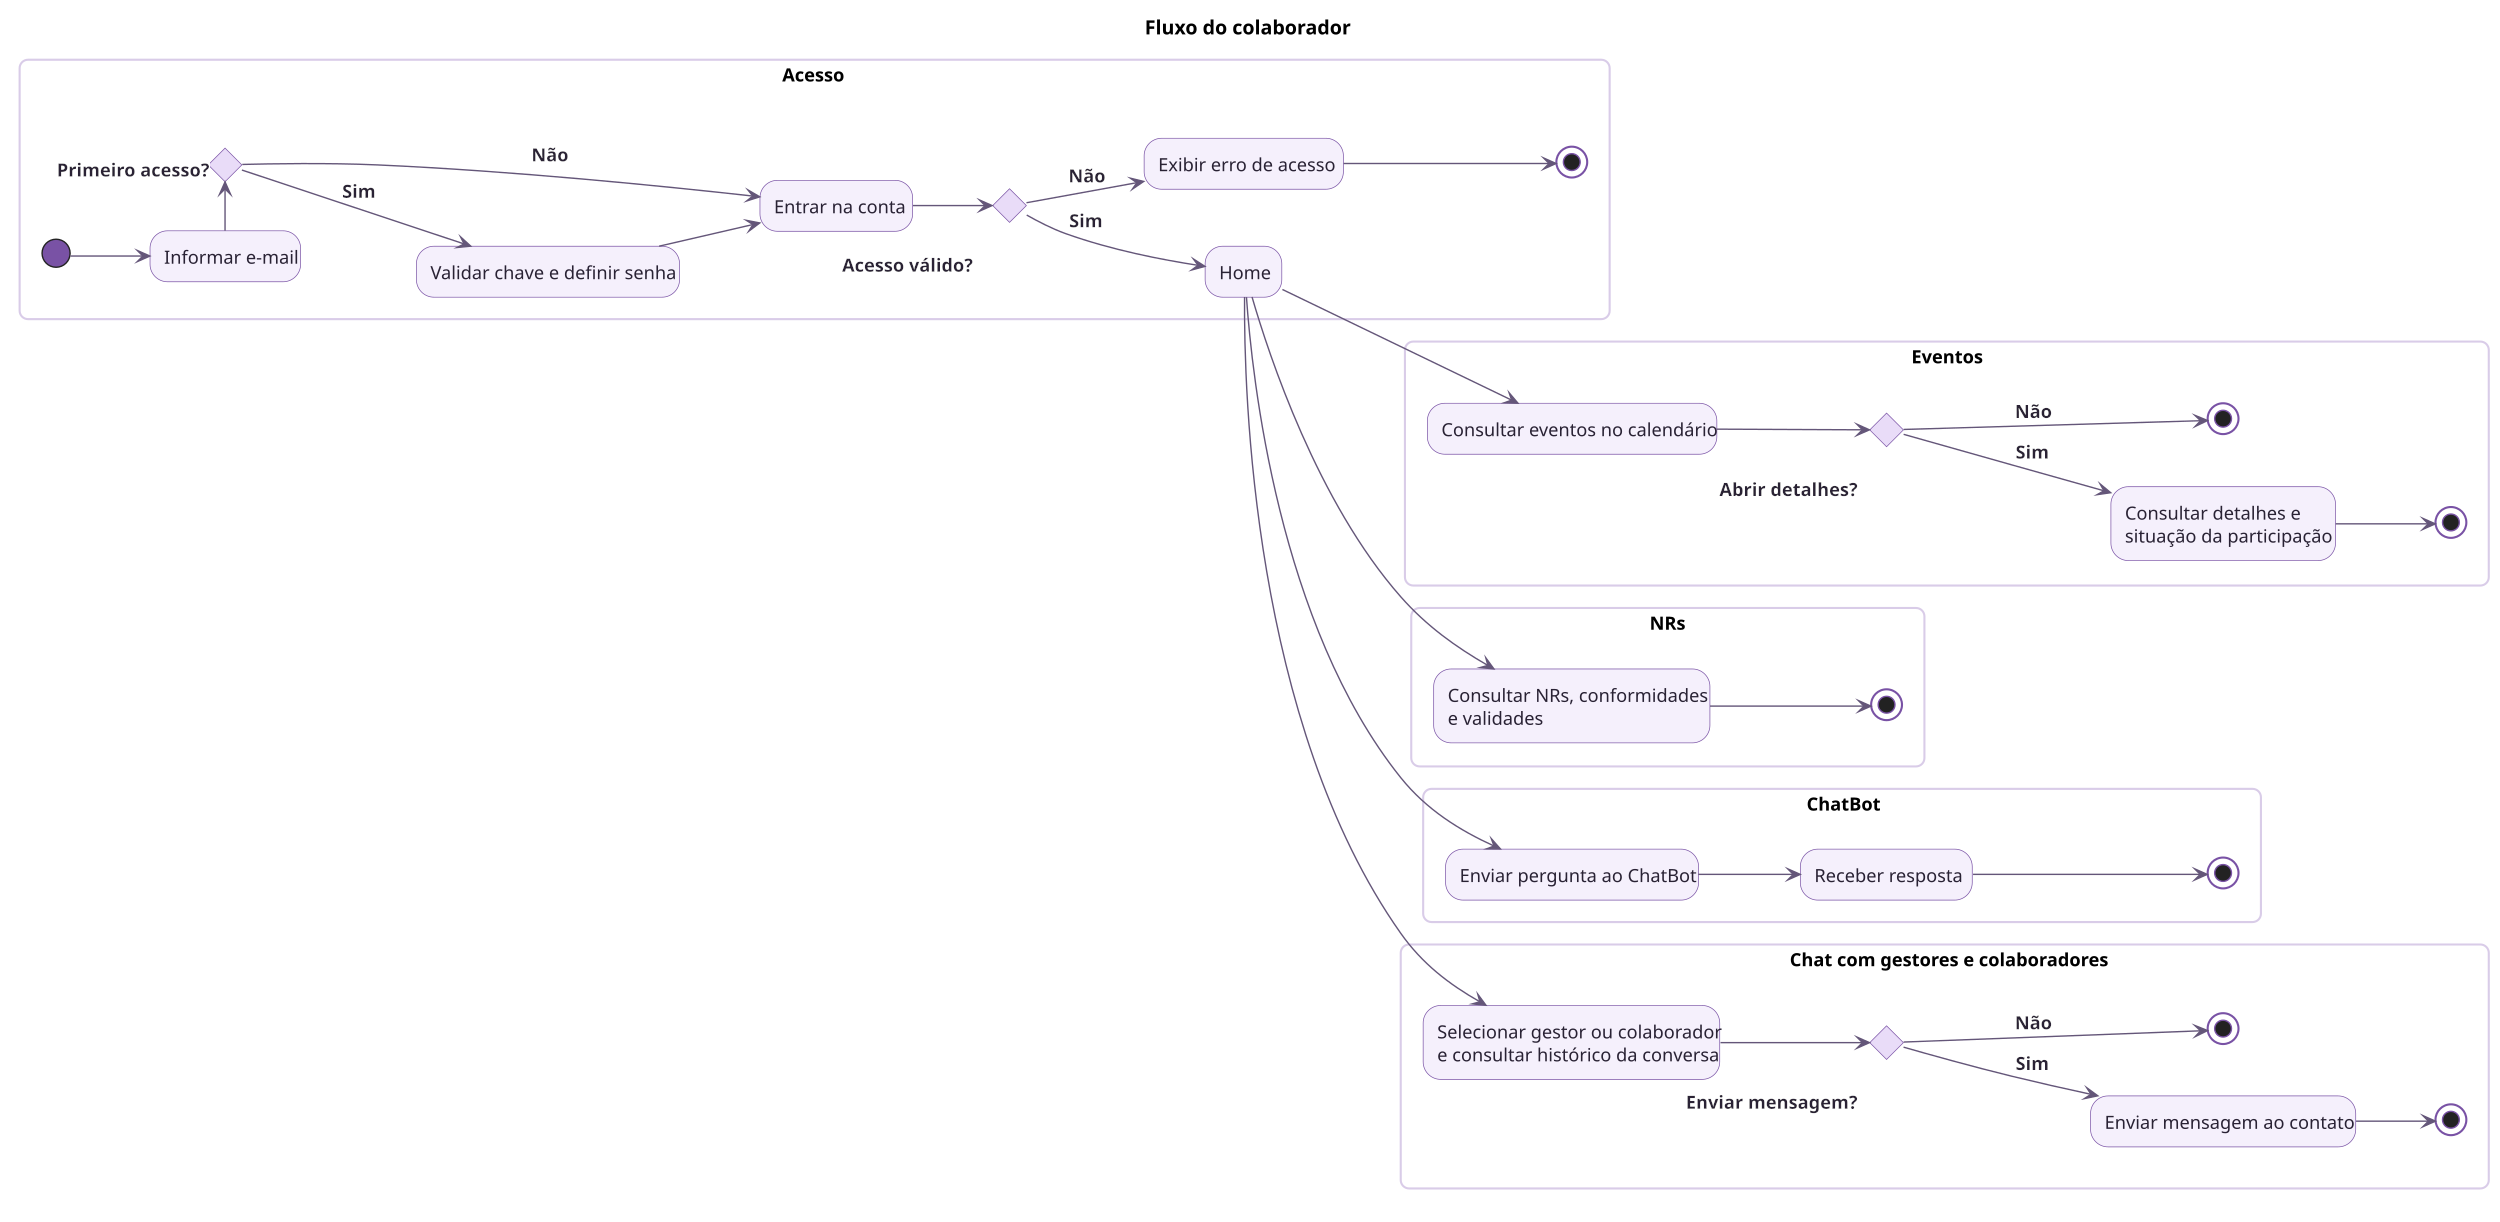
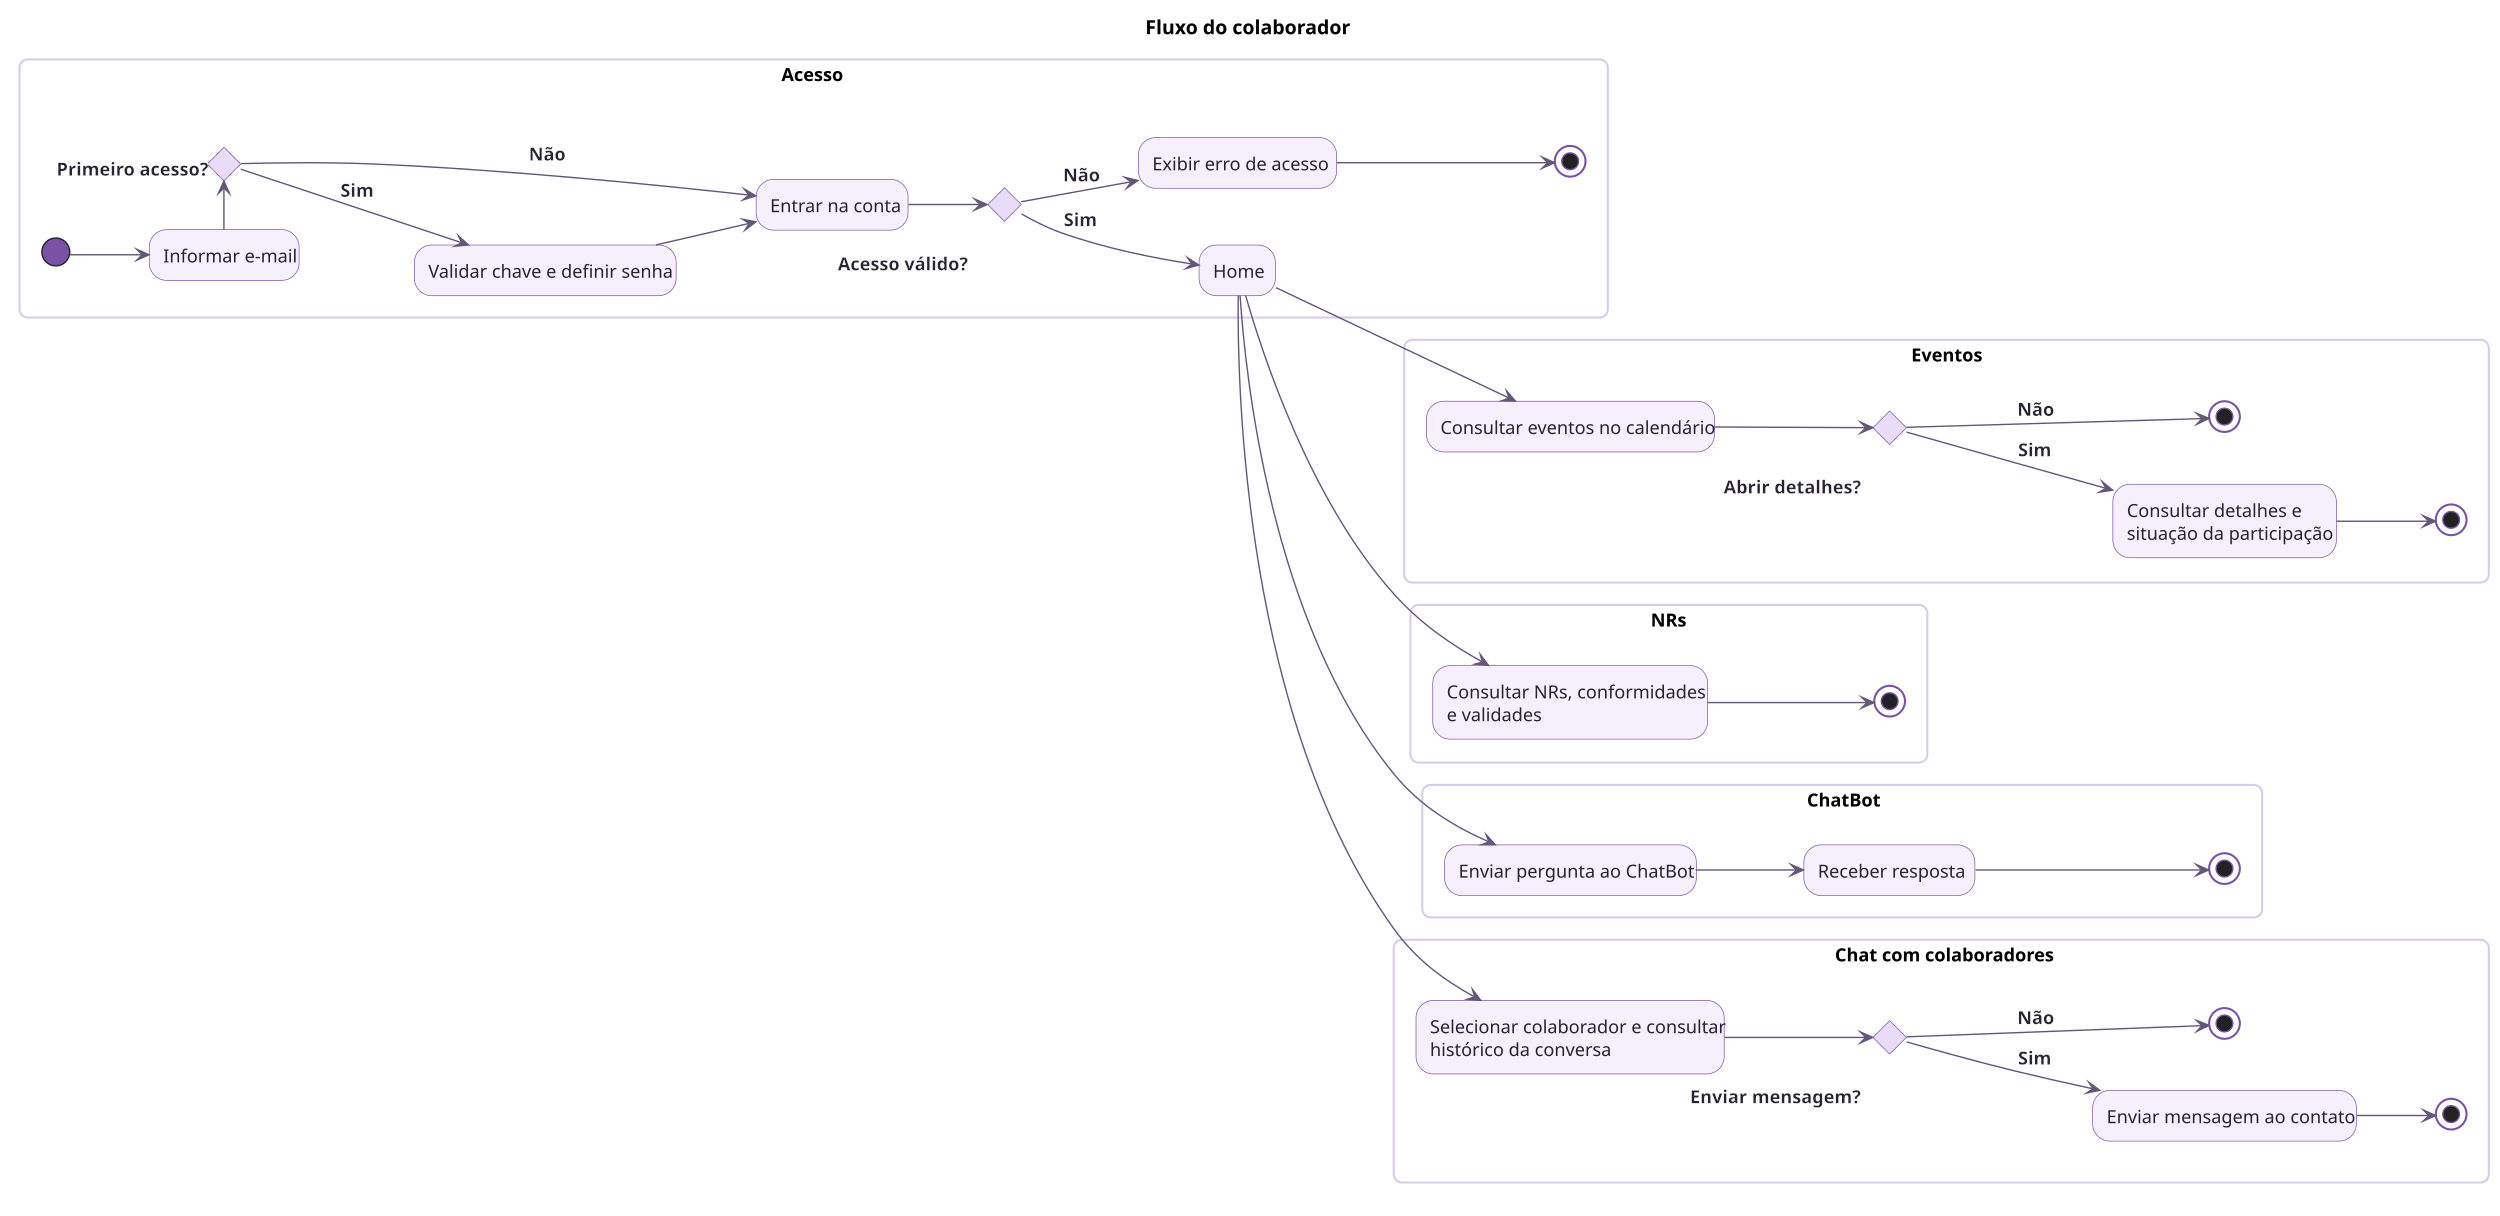
- <svg xmlns="http://www.w3.org/2000/svg" version="1.1" data-diagram-type="ACTIVITY" style="width:1783px;height:871px;background:#FFFFFF;" width="1783px" height="871px" viewBox="0 0 1783 871" zoomAndPan="magnify" preserveAspectRatio="none" contentStyleType="text/css">
+ <svg xmlns="http://www.w3.org/2000/svg" version="1.1" data-diagram-type="ACTIVITY" style="width:1792px;height:871px;background:#FFFFFF;" width="1792px" height="871px" viewBox="0 0 1792 871" zoomAndPan="magnify" preserveAspectRatio="none" contentStyleType="text/css">
  <defs>
-     <filter id="b1vmcvko9633940" x="0" y="0" width="1" height="1">
+     <filter id="b1pk3qnqudyk5v0" x="0" y="0" width="1" height="1">
      <feFlood flood-color="#FFFFFF" result="flood" />
      <feComposite in="SourceGraphic" in2="flood" operator="over" />
    </filter>
  </defs>
  <g font-family="sans-serif" lengthAdjust="spacing">
    <g class="title" data-source-line="1">
-       <text x="816.441" y="24.533" fill="#000" font-size="14" textLength="143.117" font-weight="700">Fluxo do colaborador</text>
+       <text x="820.941" y="24.533" fill="#000" font-size="14" textLength="143.117" font-weight="700">Fluxo do colaborador</text>
    </g>
    <g class="cluster" data-qualified-name="Acesso" id="ent0001" data-source-line="9">
-       <rect x="14" y="42.609" width="1134" height="185" fill="none" style="stroke:#D9CCE8;stroke-width:1.5;" rx="6" ry="6" />
-       <text x="557.875" y="58.104" fill="#000" font-size="13" textLength="46.249" font-weight="700">Acesso</text>
+       <rect x="14" y="42.609" width="1138.5" height="185" fill="none" style="stroke:#D9CCE8;stroke-width:1.5;" rx="6" ry="6" />
+       <text x="560.125" y="58.104" fill="#000" font-size="13" textLength="46.249" font-weight="700">Acesso</text>
    </g>
    <g class="cluster" data-qualified-name="Eventos" id="ent0022" data-source-line="25">
-       <rect x="1002" y="243.609" width="773" height="174" fill="none" style="stroke:#D9CCE8;stroke-width:1.5;" rx="6" ry="6" />
-       <text x="1363.214" y="259.104" fill="#000" font-size="13" textLength="50.572" font-weight="700">Eventos</text>
+       <rect x="1006.5" y="243.609" width="777.5" height="174" fill="none" style="stroke:#D9CCE8;stroke-width:1.5;" rx="6" ry="6" />
+       <text x="1369.964" y="259.104" fill="#000" font-size="13" textLength="50.572" font-weight="700">Eventos</text>
    </g>
    <g class="cluster" data-qualified-name="NRs" id="ent0034" data-source-line="35">
-       <rect x="1006.5" y="433.609" width="366" height="113" fill="none" style="stroke:#D9CCE8;stroke-width:1.5;" rx="6" ry="6" />
-       <text x="1176.497" y="449.104" fill="#000" font-size="13" textLength="26.006" font-weight="700">NRs</text>
+       <rect x="1011" y="433.609" width="370.5" height="113" fill="none" style="stroke:#D9CCE8;stroke-width:1.5;" rx="6" ry="6" />
+       <text x="1183.247" y="449.104" fill="#000" font-size="13" textLength="26.006" font-weight="700">NRs</text>
    </g>
    <g class="cluster" data-qualified-name="ChatBot" id="ent0039" data-source-line="40">
-       <rect x="1015" y="562.609" width="597.5" height="95" fill="none" style="stroke:#D9CCE8;stroke-width:1.5;" rx="6" ry="6" />
-       <text x="1288.477" y="578.104" fill="#000" font-size="13" textLength="50.546" font-weight="700">ChatBot</text>
-     </g>
-     <g class="cluster" data-qualified-name="Chat com gestores e colaboradores" id="ent0046" data-source-line="46">
-       <rect x="999" y="673.609" width="776" height="174" fill="none" style="stroke:#D9CCE8;stroke-width:1.5;" rx="6" ry="6" />
-       <text x="1276.465" y="689.104" fill="#000" font-size="13" textLength="221.07" font-weight="700">Chat com gestores e colaboradores</text>
+       <rect x="1019.5" y="562.609" width="602" height="95" fill="none" style="stroke:#D9CCE8;stroke-width:1.5;" rx="6" ry="6" />
+       <text x="1295.227" y="578.104" fill="#000" font-size="13" textLength="50.546" font-weight="700">ChatBot</text>
+     </g>
+     <g class="cluster" data-qualified-name="Chat com colaboradores" id="ent0046" data-source-line="46">
+       <rect x="999" y="673.609" width="785" height="174" fill="none" style="stroke:#D9CCE8;stroke-width:1.5;" rx="6" ry="6" />
+       <text x="1315.287" y="689.104" fill="#000" font-size="13" textLength="152.426" font-weight="700">Chat com colaboradores</text>
    </g>
    <g class="start_entity" data-qualified-name="Acesso.start" id="ent0002" data-source-line="10">
      <ellipse cx="40" cy="180.609" rx="10" ry="10" fill="#7952A5" style="stroke:#222;stroke-width:1;" />
    </g>
    <rect x="107" y="164.609" width="107.407" height="36.352" fill="#F5F0FC" style="stroke:#7952A5;stroke-width:0.5;" rx="12.5" ry="12.5" />
    <text x="117" y="188.104" fill="#292234" font-size="13" textLength="87.407">Informar e-mail</text>
    <g class="entity" data-qualified-name="Acesso..5" id="ent0006">
      <polygon points="160.5,105.609,172.5,117.609,160.5,129.609,148.5,117.609,160.5,105.609" fill="#E9DCF8" style="stroke:#7952A5;stroke-width:0.5;stroke-linejoin:miter;stroke-miterlimit:10;" />
    </g>
    <rect x="297" y="175.609" width="187.661" height="36.352" fill="#F5F0FC" style="stroke:#7952A5;stroke-width:0.5;" rx="12.5" ry="12.5" />
    <text x="307" y="199.104" fill="#292234" font-size="13" textLength="167.661">Validar chave e definir senha</text>
    <rect x="542" y="128.609" width="108.886" height="36.352" fill="#F5F0FC" style="stroke:#7952A5;stroke-width:0.5;" rx="12.5" ry="12.5" />
    <text x="552" y="152.104" fill="#292234" font-size="13" textLength="88.886">Entrar na conta</text>
    <g class="entity" data-qualified-name="Acesso..13" id="ent0014">
      <polygon points="720,134.609,732,146.609,720,158.609,708,146.609,720,134.609" fill="#E9DCF8" style="stroke:#7952A5;stroke-width:0.5;stroke-linejoin:miter;stroke-miterlimit:10;" />
    </g>
    <rect x="859.5" y="175.609" width="54.677" height="36.352" fill="#F5F0FC" style="stroke:#7952A5;stroke-width:0.5;" rx="12.5" ry="12.5" />
    <text x="869.5" y="199.104" fill="#292234" font-size="13" textLength="34.677">Home</text>
    <rect x="816" y="98.609" width="142.11" height="36.352" fill="#F5F0FC" style="stroke:#7952A5;stroke-width:0.5;" rx="12.5" ry="12.5" />
    <text x="826" y="122.104" fill="#292234" font-size="13" textLength="122.11">Exibir erro de acesso</text>
    <g class="end_entity" data-qualified-name="Acesso.end.1" id="ent0020" data-source-line="21">
-       <ellipse cx="1121" cy="115.609" rx="11" ry="11" fill="none" style="stroke:#7952A5;stroke-width:1.5;" />
-       <ellipse cx="1121" cy="115.609" rx="6" ry="6" fill="#222" style="stroke:#7952A5;stroke-width:1;" />
-     </g>
-     <rect x="1018" y="287.609" width="206.45" height="36.352" fill="#F5F0FC" style="stroke:#7952A5;stroke-width:0.5;" rx="12.5" ry="12.5" />
-     <text x="1028" y="311.104" fill="#292234" font-size="13" textLength="186.45">Consultar eventos no calendário</text>
+       <ellipse cx="1125.5" cy="115.609" rx="11" ry="11" fill="none" style="stroke:#7952A5;stroke-width:1.5;" />
+       <ellipse cx="1125.5" cy="115.609" rx="6" ry="6" fill="#222" style="stroke:#7952A5;stroke-width:1;" />
+     </g>
+     <rect x="1022.5" y="287.609" width="206.45" height="36.352" fill="#F5F0FC" style="stroke:#7952A5;stroke-width:0.5;" rx="12.5" ry="12.5" />
+     <text x="1032.5" y="311.104" fill="#292234" font-size="13" textLength="186.45">Consultar eventos no calendário</text>
    <g class="entity" data-qualified-name="Eventos..25" id="ent0026">
-       <polygon points="1345.5,294.609,1357.5,306.609,1345.5,318.609,1333.5,306.609,1345.5,294.609" fill="#E9DCF8" style="stroke:#7952A5;stroke-width:0.5;stroke-linejoin:miter;stroke-miterlimit:10;" />
-     </g>
-     <rect x="1505.5" y="347.109" width="160.201" height="52.703" fill="#F5F0FC" style="stroke:#7952A5;stroke-width:0.5;" rx="12.5" ry="12.5" />
-     <text x="1515.5" y="370.604" fill="#292234" font-size="13" textLength="119.241">Consultar detalhes e</text>
-     <text x="1515.5" y="386.956" fill="#292234" font-size="13" textLength="140.201">situação da participação</text>
+       <polygon points="1354.5,294.609,1366.5,306.609,1354.5,318.609,1342.5,306.609,1354.5,294.609" fill="#E9DCF8" style="stroke:#7952A5;stroke-width:0.5;stroke-linejoin:miter;stroke-miterlimit:10;" />
+     </g>
+     <rect x="1514.5" y="347.109" width="160.201" height="52.703" fill="#F5F0FC" style="stroke:#7952A5;stroke-width:0.5;" rx="12.5" ry="12.5" />
+     <text x="1524.5" y="370.604" fill="#292234" font-size="13" textLength="119.241">Consultar detalhes e</text>
+     <text x="1524.5" y="386.956" fill="#292234" font-size="13" textLength="140.201">situação da participação</text>
    <g class="end_entity" data-qualified-name="Eventos.end.2" id="ent0030" data-source-line="29">
-       <ellipse cx="1748" cy="372.609" rx="11" ry="11" fill="none" style="stroke:#7952A5;stroke-width:1.5;" />
-       <ellipse cx="1748" cy="372.609" rx="6" ry="6" fill="#222" style="stroke:#7952A5;stroke-width:1;" />
+       <ellipse cx="1757" cy="372.609" rx="11" ry="11" fill="none" style="stroke:#7952A5;stroke-width:1.5;" />
+       <ellipse cx="1757" cy="372.609" rx="6" ry="6" fill="#222" style="stroke:#7952A5;stroke-width:1;" />
    </g>
    <g class="end_entity" data-qualified-name="Eventos.end.3" id="ent0032" data-source-line="31">
-       <ellipse cx="1585.5" cy="298.609" rx="11" ry="11" fill="none" style="stroke:#7952A5;stroke-width:1.5;" />
-       <ellipse cx="1585.5" cy="298.609" rx="6" ry="6" fill="#222" style="stroke:#7952A5;stroke-width:1;" />
-     </g>
-     <rect x="1022.5" y="477.109" width="197.017" height="52.703" fill="#F5F0FC" style="stroke:#7952A5;stroke-width:0.5;" rx="12.5" ry="12.5" />
-     <text x="1032.5" y="500.604" fill="#292234" font-size="13" textLength="177.017">Consultar NRs, conformidades</text>
-     <text x="1032.5" y="516.956" fill="#292234" font-size="13" textLength="65.768">e validades</text>
+       <ellipse cx="1594.5" cy="298.609" rx="11" ry="11" fill="none" style="stroke:#7952A5;stroke-width:1.5;" />
+       <ellipse cx="1594.5" cy="298.609" rx="6" ry="6" fill="#222" style="stroke:#7952A5;stroke-width:1;" />
+     </g>
+     <rect x="1027" y="477.109" width="197.017" height="52.703" fill="#F5F0FC" style="stroke:#7952A5;stroke-width:0.5;" rx="12.5" ry="12.5" />
+     <text x="1037" y="500.604" fill="#292234" font-size="13" textLength="177.017">Consultar NRs, conformidades</text>
+     <text x="1037" y="516.956" fill="#292234" font-size="13" textLength="65.768">e validades</text>
    <g class="end_entity" data-qualified-name="NRs.end.4" id="ent0037" data-source-line="37">
-       <ellipse cx="1345.5" cy="502.609" rx="11" ry="11" fill="none" style="stroke:#7952A5;stroke-width:1.5;" />
-       <ellipse cx="1345.5" cy="502.609" rx="6" ry="6" fill="#222" style="stroke:#7952A5;stroke-width:1;" />
-     </g>
-     <rect x="1031" y="605.609" width="180.437" height="36.352" fill="#F5F0FC" style="stroke:#7952A5;stroke-width:0.5;" rx="12.5" ry="12.5" />
-     <text x="1041" y="629.104" fill="#292234" font-size="13" textLength="160.437">Enviar pergunta ao ChatBot</text>
-     <rect x="1284" y="605.609" width="122.61" height="36.352" fill="#F5F0FC" style="stroke:#7952A5;stroke-width:0.5;" rx="12.5" ry="12.5" />
-     <text x="1294" y="629.104" fill="#292234" font-size="13" textLength="102.61">Receber resposta</text>
+       <ellipse cx="1354.5" cy="502.609" rx="11" ry="11" fill="none" style="stroke:#7952A5;stroke-width:1.5;" />
+       <ellipse cx="1354.5" cy="502.609" rx="6" ry="6" fill="#222" style="stroke:#7952A5;stroke-width:1;" />
+     </g>
+     <rect x="1035.5" y="605.609" width="180.437" height="36.352" fill="#F5F0FC" style="stroke:#7952A5;stroke-width:0.5;" rx="12.5" ry="12.5" />
+     <text x="1045.5" y="629.104" fill="#292234" font-size="13" textLength="160.437">Enviar pergunta ao ChatBot</text>
+     <rect x="1293" y="605.609" width="122.61" height="36.352" fill="#F5F0FC" style="stroke:#7952A5;stroke-width:0.5;" rx="12.5" ry="12.5" />
+     <text x="1303" y="629.104" fill="#292234" font-size="13" textLength="102.61">Receber resposta</text>
    <g class="end_entity" data-qualified-name="ChatBot.end.5" id="ent0044" data-source-line="43">
-       <ellipse cx="1585.5" cy="622.609" rx="11" ry="11" fill="none" style="stroke:#7952A5;stroke-width:1.5;" />
-       <ellipse cx="1585.5" cy="622.609" rx="6" ry="6" fill="#222" style="stroke:#7952A5;stroke-width:1;" />
-     </g>
-     <rect x="1015" y="717.109" width="211.509" height="52.703" fill="#F5F0FC" style="stroke:#7952A5;stroke-width:0.5;" rx="12.5" ry="12.5" />
-     <text x="1025" y="740.604" fill="#292234" font-size="13" textLength="191.509">Selecionar gestor ou colaborador</text>
-     <text x="1025" y="756.956" fill="#292234" font-size="13" textLength="190.042">e consultar histórico da conversa</text>
-     <g class="entity" data-qualified-name="Chat com gestores e colaboradores..49" id="ent0050">
-       <polygon points="1345.5,731.609,1357.5,743.609,1345.5,755.609,1333.5,743.609,1345.5,731.609" fill="#E9DCF8" style="stroke:#7952A5;stroke-width:0.5;stroke-linejoin:miter;stroke-miterlimit:10;" />
-     </g>
-     <rect x="1491" y="781.609" width="189.095" height="36.352" fill="#F5F0FC" style="stroke:#7952A5;stroke-width:0.5;" rx="12.5" ry="12.5" />
-     <text x="1501" y="805.104" fill="#292234" font-size="13" textLength="169.095">Enviar mensagem ao contato</text>
-     <g class="end_entity" data-qualified-name="Chat com gestores e colaboradores.end.6" id="ent0054" data-source-line="50">
-       <ellipse cx="1748" cy="798.609" rx="11" ry="11" fill="none" style="stroke:#7952A5;stroke-width:1.5;" />
-       <ellipse cx="1748" cy="798.609" rx="6" ry="6" fill="#222" style="stroke:#7952A5;stroke-width:1;" />
-     </g>
-     <g class="end_entity" data-qualified-name="Chat com gestores e colaboradores.end.7" id="ent0056" data-source-line="52">
-       <ellipse cx="1585.5" cy="733.609" rx="11" ry="11" fill="none" style="stroke:#7952A5;stroke-width:1.5;" />
-       <ellipse cx="1585.5" cy="733.609" rx="6" ry="6" fill="#222" style="stroke:#7952A5;stroke-width:1;" />
+       <ellipse cx="1594.5" cy="622.609" rx="11" ry="11" fill="none" style="stroke:#7952A5;stroke-width:1.5;" />
+       <ellipse cx="1594.5" cy="622.609" rx="6" ry="6" fill="#222" style="stroke:#7952A5;stroke-width:1;" />
+     </g>
+     <rect x="1015" y="717.109" width="220.897" height="52.703" fill="#F5F0FC" style="stroke:#7952A5;stroke-width:0.5;" rx="12.5" ry="12.5" />
+     <text x="1025" y="740.604" fill="#292234" font-size="13" textLength="200.897">Selecionar colaborador e consultar</text>
+     <text x="1025" y="756.956" fill="#292234" font-size="13" textLength="122.84">histórico da conversa</text>
+     <g class="entity" data-qualified-name="Chat com colaboradores..49" id="ent0050">
+       <polygon points="1354.5,731.609,1366.5,743.609,1354.5,755.609,1342.5,743.609,1354.5,731.609" fill="#E9DCF8" style="stroke:#7952A5;stroke-width:0.5;stroke-linejoin:miter;stroke-miterlimit:10;" />
+     </g>
+     <rect x="1500" y="781.609" width="189.095" height="36.352" fill="#F5F0FC" style="stroke:#7952A5;stroke-width:0.5;" rx="12.5" ry="12.5" />
+     <text x="1510" y="805.104" fill="#292234" font-size="13" textLength="169.095">Enviar mensagem ao contato</text>
+     <g class="end_entity" data-qualified-name="Chat com colaboradores.end.6" id="ent0054" data-source-line="50">
+       <ellipse cx="1757" cy="798.609" rx="11" ry="11" fill="none" style="stroke:#7952A5;stroke-width:1.5;" />
+       <ellipse cx="1757" cy="798.609" rx="6" ry="6" fill="#222" style="stroke:#7952A5;stroke-width:1;" />
+     </g>
+     <g class="end_entity" data-qualified-name="Chat com colaboradores.end.7" id="ent0056" data-source-line="52">
+       <ellipse cx="1594.5" cy="733.609" rx="11" ry="11" fill="none" style="stroke:#7952A5;stroke-width:1.5;" />
+       <ellipse cx="1594.5" cy="733.609" rx="6" ry="6" fill="#222" style="stroke:#7952A5;stroke-width:1;" />
    </g>
    <g class="link" data-entity-1="ent0002" data-entity-2="ent0003" id="lnk4" data-link-type="dependency">
      <polygon points="106.888,182.609,97.888,178.609,101.888,182.609,97.888,186.609,106.888,182.609" fill="#645679" style="stroke:#645679;stroke-width:1;stroke-linejoin:miter;stroke-miterlimit:10;" />
      <path d="M50.298,182.609 C62.629,182.609 80.351,182.609 101.888,182.609" style="stroke:#645679;stroke-width:1;" fill="none" />
    </g>
    <g class="link" data-entity-1="ent0003" data-entity-2="ent0006" id="lnk7" data-link-type="dependency">
      <polygon points="160.5,129.72,156.5,138.72,160.5,134.72,164.5,138.72,160.5,129.72" fill="#645679" style="stroke:#645679;stroke-width:1;stroke-linejoin:miter;stroke-miterlimit:10;" />
      <path d="M160.5,164.582 C160.5,152.961 160.5,146.34 160.5,134.72" style="stroke:#645679;stroke-width:1;" fill="none" />
      <text x="98.305" y="93.215" fill="#292234" font-size="13" font-weight="700"> </text>
      <text x="98.305" y="109.566" fill="#292234" font-size="13" font-weight="700"> </text>
-       <text x="40.5" y="125.918" fill="#292234" font-size="13" textLength="108.386" font-weight="700" filter="url(#b1vmcvko9633940)">Primeiro acesso?</text>
+       <text x="40.5" y="125.918" fill="#292234" font-size="13" textLength="108.386" font-weight="700" filter="url(#b1pk3qnqudyk5v0)">Primeiro acesso?</text>
    </g>
    <g class="link" data-entity-1="ent0006" data-entity-2="ent0008" id="lnk9" data-link-type="dependency">
      <polygon points="335.754,175.567,328.476,168.931,331.009,173.989,325.951,176.522,335.754,175.567" fill="#645679" style="stroke:#645679;stroke-width:1;stroke-linejoin:miter;stroke-miterlimit:10;" />
      <path d="M172.521,121.275 C201.494,130.912 276.569,155.882 331.009,173.989" style="stroke:#645679;stroke-width:1;" fill="none" />
-       <text x="244" y="141.104" fill="#292234" font-size="13" textLength="23.842" font-weight="700" filter="url(#b1vmcvko9633940)">Sim</text>
+       <text x="244" y="141.104" fill="#292234" font-size="13" textLength="23.842" font-weight="700" filter="url(#b1pk3qnqudyk5v0)">Sim</text>
    </g>
    <g class="link" data-entity-1="ent0008" data-entity-2="ent0010" id="lnk11" data-link-type="dependency">
      <polygon points="541.883,158.993,532.214,157.121,537.011,160.118,534.014,164.915,541.883,158.993" fill="#645679" style="stroke:#645679;stroke-width:1;stroke-linejoin:miter;stroke-miterlimit:10;" />
      <path d="M470.096,175.572 C494.083,170.033 515.054,165.189 537.011,160.118" style="stroke:#645679;stroke-width:1;" fill="none" />
    </g>
    <g class="link" data-entity-1="ent0006" data-entity-2="ent0010" id="lnk12" data-link-type="dependency">
      <polygon points="541.867,140.377,533.362,135.409,536.897,139.826,532.48,143.36,541.867,140.377" fill="#645679" style="stroke:#645679;stroke-width:1;stroke-linejoin:miter;stroke-miterlimit:10;" />
      <path d="M172.806,117.281 C192.403,116.784 233.948,116.056 269,117.609 C365.363,121.88 472.285,132.658 536.897,139.826" style="stroke:#645679;stroke-width:1;" fill="none" />
-       <text x="379" y="115.104" fill="#292234" font-size="13" textLength="24.559" font-weight="700" filter="url(#b1vmcvko9633940)">Não</text>
+       <text x="379" y="115.104" fill="#292234" font-size="13" textLength="24.559" font-weight="700" filter="url(#b1pk3qnqudyk5v0)">Não</text>
    </g>
    <g class="link" data-entity-1="ent0010" data-entity-2="ent0014" id="lnk15" data-link-type="dependency">
      <polygon points="707.563,146.609,698.563,142.609,702.563,146.609,698.563,150.609,707.563,146.609" fill="#645679" style="stroke:#645679;stroke-width:1;stroke-linejoin:miter;stroke-miterlimit:10;" />
      <path d="M651.145,146.609 C672.251,146.609 689.516,146.609 702.563,146.609" style="stroke:#645679;stroke-width:1;" fill="none" />
      <text x="651.858" y="161.104" fill="#292234" font-size="13" font-weight="700"> </text>
      <text x="651.858" y="177.456" fill="#292234" font-size="13" font-weight="700"> </text>
-       <text x="600.563" y="193.808" fill="#292234" font-size="13" textLength="95.367" font-weight="700" filter="url(#b1vmcvko9633940)">Acesso válido?</text>
+       <text x="600.563" y="193.808" fill="#292234" font-size="13" textLength="95.367" font-weight="700" filter="url(#b1pk3qnqudyk5v0)">Acesso válido?</text>
    </g>
    <g class="link" data-entity-1="ent0014" data-entity-2="ent0016" id="lnk17" data-link-type="dependency">
      <polygon points="859.38,189.987,851.097,184.658,854.439,189.223,849.875,192.564,859.38,189.987" fill="#645679" style="stroke:#645679;stroke-width:1;stroke-linejoin:miter;stroke-miterlimit:10;" />
      <path d="M732.249,153.382 C739.855,157.707 750.252,163.134 760,166.609 C793.294,178.48 828.546,185.218 854.439,189.223" style="stroke:#645679;stroke-width:1;" fill="none" />
-       <text x="762.5" y="162.104" fill="#292234" font-size="13" textLength="23.842" font-weight="700" filter="url(#b1vmcvko9633940)">Sim</text>
+       <text x="762.5" y="162.104" fill="#292234" font-size="13" textLength="23.842" font-weight="700" filter="url(#b1pk3qnqudyk5v0)">Sim</text>
    </g>
    <g class="link" data-entity-1="ent0014" data-entity-2="ent0018" id="lnk19" data-link-type="dependency">
      <polygon points="815.713,129.389,806.143,127.063,810.794,130.283,807.574,134.934,815.713,129.389" fill="#645679" style="stroke:#645679;stroke-width:1;stroke-linejoin:miter;stroke-miterlimit:10;" />
      <path d="M732.082,144.594 C749.279,141.468 778.828,136.095 810.794,130.283" style="stroke:#645679;stroke-width:1;" fill="none" />
-       <text x="762" y="130.104" fill="#292234" font-size="13" textLength="24.559" font-weight="700" filter="url(#b1vmcvko9633940)">Não</text>
+       <text x="762" y="130.104" fill="#292234" font-size="13" textLength="24.559" font-weight="700" filter="url(#b1pk3qnqudyk5v0)">Não</text>
    </g>
    <g class="link" data-entity-1="ent0018" data-entity-2="ent0020" id="lnk21" data-link-type="dependency">
-       <polygon points="1109.808,116.609,1100.808,112.609,1104.808,116.609,1100.808,120.609,1109.808,116.609" fill="#645679" style="stroke:#645679;stroke-width:1;stroke-linejoin:miter;stroke-miterlimit:10;" />
-       <path d="M958.237,116.609 C1012.917,116.609 1078.754,116.609 1104.808,116.609" style="stroke:#645679;stroke-width:1;" fill="none" />
+       <polygon points="1114.378,116.609,1105.378,112.609,1109.378,116.609,1105.378,120.609,1114.378,116.609" fill="#645679" style="stroke:#645679;stroke-width:1;stroke-linejoin:miter;stroke-miterlimit:10;" />
+       <path d="M958.317,116.609 C1014.415,116.609 1082.838,116.609 1109.378,116.609" style="stroke:#645679;stroke-width:1;" fill="none" />
    </g>
    <g class="link" data-entity-1="ent0016" data-entity-2="ent0023" id="lnk24" data-link-type="dependency">
-       <polygon points="1082.625,287.566,1076.259,280.051,1078.122,285.392,1072.781,287.256,1082.625,287.566" fill="#645679" style="stroke:#645679;stroke-width:1;stroke-linejoin:miter;stroke-miterlimit:10;" />
-       <path d="M914.613,206.457 C955.914,226.395 1031.069,262.677 1078.122,285.392" style="stroke:#645679;stroke-width:1;" fill="none" />
+       <polygon points="1086.23,287.486,1079.808,280.019,1081.711,285.346,1076.384,287.249,1086.23,287.486" fill="#645679" style="stroke:#645679;stroke-width:1;stroke-linejoin:miter;stroke-miterlimit:10;" />
+       <path d="M914.67,206.239 C956.588,226.091 1033.549,262.537 1081.711,285.346" style="stroke:#645679;stroke-width:1;" fill="none" />
    </g>
    <g class="link" data-entity-1="ent0023" data-entity-2="ent0026" id="lnk27" data-link-type="dependency">
-       <polygon points="1333.28,306.559,1324.298,302.519,1328.28,306.536,1324.262,310.518,1333.28,306.559" fill="#645679" style="stroke:#645679;stroke-width:1;stroke-linejoin:miter;stroke-miterlimit:10;" />
-       <path d="M1224.133,306.068 C1267.545,306.264 1307.82,306.445 1328.28,306.536" style="stroke:#645679;stroke-width:1;" fill="none" />
-       <text x="1277.569" y="321.054" fill="#292234" font-size="13" font-weight="700"> </text>
-       <text x="1277.569" y="337.406" fill="#292234" font-size="13" font-weight="700"> </text>
-       <text x="1226.28" y="353.757" fill="#292234" font-size="13" textLength="95.354" font-weight="700" filter="url(#b1vmcvko9633940)">Abrir detalhes?</text>
+       <polygon points="1342.475,306.561,1333.492,302.521,1337.475,306.539,1333.457,310.521,1342.475,306.561" fill="#645679" style="stroke:#645679;stroke-width:1;stroke-linejoin:miter;stroke-miterlimit:10;" />
+       <path d="M1228.711,306.06 C1273.9,306.259 1316.499,306.446 1337.475,306.539" style="stroke:#645679;stroke-width:1;" fill="none" />
+       <text x="1286.764" y="321.056" fill="#292234" font-size="13" font-weight="700"> </text>
+       <text x="1286.764" y="337.407" fill="#292234" font-size="13" font-weight="700"> </text>
+       <text x="1235.475" y="353.759" fill="#292234" font-size="13" textLength="95.354" font-weight="700" filter="url(#b1pk3qnqudyk5v0)">Abrir detalhes?</text>
    </g>
    <g class="link" data-entity-1="ent0026" data-entity-2="ent0028" id="lnk29" data-link-type="dependency">
-       <polygon points="1505.355,351.398,1497.772,345.113,1500.541,350.045,1495.609,352.814,1505.355,351.398" fill="#645679" style="stroke:#645679;stroke-width:1;stroke-linejoin:miter;stroke-miterlimit:10;" />
-       <path d="M1357.675,309.772 C1374.461,314.521 1407.184,323.773 1435,331.609 C1457.836,338.042 1477.824,343.663 1500.541,350.045" style="stroke:#645679;stroke-width:1;" fill="none" />
-       <text x="1437.5" y="327.104" fill="#292234" font-size="13" textLength="23.842" font-weight="700" filter="url(#b1vmcvko9633940)">Sim</text>
+       <polygon points="1514.355,351.398,1506.772,345.113,1509.541,350.045,1504.609,352.814,1514.355,351.398" fill="#645679" style="stroke:#645679;stroke-width:1;stroke-linejoin:miter;stroke-miterlimit:10;" />
+       <path d="M1366.675,309.772 C1383.461,314.521 1416.184,323.773 1444,331.609 C1466.836,338.042 1486.824,343.663 1509.541,350.045" style="stroke:#645679;stroke-width:1;" fill="none" />
+       <text x="1446.5" y="327.104" fill="#292234" font-size="13" textLength="23.842" font-weight="700" filter="url(#b1pk3qnqudyk5v0)">Sim</text>
    </g>
    <g class="link" data-entity-1="ent0028" data-entity-2="ent0030" id="lnk31" data-link-type="dependency">
-       <polygon points="1736.812,373.609,1727.812,369.609,1731.812,373.609,1727.812,377.609,1736.812,373.609" fill="#645679" style="stroke:#645679;stroke-width:1;stroke-linejoin:miter;stroke-miterlimit:10;" />
-       <path d="M1665.81,373.609 C1693.925,373.609 1717.195,373.609 1731.812,373.609" style="stroke:#645679;stroke-width:1;" fill="none" />
+       <polygon points="1745.812,373.609,1736.812,369.609,1740.812,373.609,1736.812,377.609,1745.812,373.609" fill="#645679" style="stroke:#645679;stroke-width:1;stroke-linejoin:miter;stroke-miterlimit:10;" />
+       <path d="M1674.81,373.609 C1702.925,373.609 1726.195,373.609 1740.812,373.609" style="stroke:#645679;stroke-width:1;" fill="none" />
    </g>
    <g class="link" data-entity-1="ent0026" data-entity-2="ent0032" id="lnk33" data-link-type="dependency">
-       <polygon points="1574.441,299.905,1565.328,296.172,1569.444,300.052,1565.563,304.168,1574.441,299.905" fill="#645679" style="stroke:#645679;stroke-width:1;stroke-linejoin:miter;stroke-miterlimit:10;" />
-       <path d="M1357.66,306.281 C1398.005,305.095 1530.933,301.185 1569.444,300.052" style="stroke:#645679;stroke-width:1;" fill="none" />
-       <text x="1437" y="298.104" fill="#292234" font-size="13" textLength="24.559" font-weight="700" filter="url(#b1vmcvko9633940)">Não</text>
+       <polygon points="1583.441,299.905,1574.328,296.172,1578.444,300.052,1574.563,304.168,1583.441,299.905" fill="#645679" style="stroke:#645679;stroke-width:1;stroke-linejoin:miter;stroke-miterlimit:10;" />
+       <path d="M1366.66,306.281 C1407.005,305.095 1539.933,301.185 1578.444,300.052" style="stroke:#645679;stroke-width:1;" fill="none" />
+       <text x="1446" y="298.104" fill="#292234" font-size="13" textLength="24.559" font-weight="700" filter="url(#b1pk3qnqudyk5v0)">Não</text>
    </g>
    <g class="link" data-entity-1="ent0016" data-entity-2="ent0035" id="lnk36" data-link-type="dependency">
-       <polygon points="1065.475,477.096,1059.671,469.139,1061.142,474.601,1055.679,476.072,1065.475,477.096" fill="#645679" style="stroke:#645679;stroke-width:1;stroke-linejoin:miter;stroke-miterlimit:10;" />
-       <path d="M892.954,211.809 C905.079,253.653 939.671,358.269 999,425.609 C1017.422,446.519 1038.418,461.516 1061.142,474.601" style="stroke:#645679;stroke-width:1;" fill="none" />
+       <polygon points="1066.973,476.947,1061.049,469.079,1062.603,474.518,1057.163,476.072,1066.973,476.947" fill="#645679" style="stroke:#645679;stroke-width:1;stroke-linejoin:miter;stroke-miterlimit:10;" />
+       <path d="M892.877,211.877 C904.841,253.864 939.118,358.761 999,425.609 C1017.828,446.628 1039.277,461.557 1062.603,474.518" style="stroke:#645679;stroke-width:1;" fill="none" />
    </g>
    <g class="link" data-entity-1="ent0035" data-entity-2="ent0037" id="lnk38" data-link-type="dependency">
-       <polygon points="1334.36,503.609,1325.36,499.609,1329.36,503.609,1325.36,507.609,1334.36,503.609" fill="#645679" style="stroke:#645679;stroke-width:1;stroke-linejoin:miter;stroke-miterlimit:10;" />
-       <path d="M1219.592,503.609 C1265.13,503.609 1308.767,503.609 1329.36,503.609" style="stroke:#645679;stroke-width:1;" fill="none" />
+       <polygon points="1343.268,503.609,1334.268,499.609,1338.268,503.609,1334.268,507.609,1343.268,503.609" fill="#645679" style="stroke:#645679;stroke-width:1;stroke-linejoin:miter;stroke-miterlimit:10;" />
+       <path d="M1224.086,503.609 C1271.191,503.609 1317.026,503.609 1338.268,503.609" style="stroke:#645679;stroke-width:1;" fill="none" />
    </g>
    <g class="link" data-entity-1="ent0016" data-entity-2="ent0040" id="lnk41" data-link-type="dependency">
-       <polygon points="1070.108,605.473,1063.587,598.092,1065.561,603.394,1060.26,605.368,1070.108,605.473" fill="#645679" style="stroke:#645679;stroke-width:1;stroke-linejoin:miter;stroke-miterlimit:10;" />
-       <path d="M888.98,211.918 C892.912,268.914 911.884,445.866 999,554.609 C1017.37,577.54 1041.012,592.168 1065.561,603.394" style="stroke:#645679;stroke-width:1;" fill="none" />
+       <polygon points="1071.823,605.472,1065.198,598.183,1067.247,603.456,1061.974,605.504,1071.823,605.472" fill="#645679" style="stroke:#645679;stroke-width:1;stroke-linejoin:miter;stroke-miterlimit:10;" />
+       <path d="M888.907,211.977 C892.625,269.146 911.04,446.548 999,554.609 C1017.836,577.75 1042.013,592.341 1067.247,603.456" style="stroke:#645679;stroke-width:1;" fill="none" />
    </g>
    <g class="link" data-entity-1="ent0040" data-entity-2="ent0042" id="lnk43" data-link-type="dependency">
-       <polygon points="1283.944,623.609,1274.944,619.609,1278.944,623.609,1274.944,627.609,1283.944,623.609" fill="#645679" style="stroke:#645679;stroke-width:1;stroke-linejoin:miter;stroke-miterlimit:10;" />
-       <path d="M1211.217,623.609 C1235.639,623.609 1256.537,623.609 1278.944,623.609" style="stroke:#645679;stroke-width:1;" fill="none" />
+       <polygon points="1292.687,623.609,1283.687,619.609,1287.687,623.609,1283.687,627.609,1292.687,623.609" fill="#645679" style="stroke:#645679;stroke-width:1;stroke-linejoin:miter;stroke-miterlimit:10;" />
+       <path d="M1215.565,623.609 C1241.401,623.609 1264.009,623.609 1287.687,623.609" style="stroke:#645679;stroke-width:1;" fill="none" />
    </g>
    <g class="link" data-entity-1="ent0042" data-entity-2="ent0044" id="lnk45" data-link-type="dependency">
-       <polygon points="1574.178,623.609,1565.178,619.609,1569.178,623.609,1565.178,627.609,1574.178,623.609" fill="#645679" style="stroke:#645679;stroke-width:1;stroke-linejoin:miter;stroke-miterlimit:10;" />
-       <path d="M1407.173,623.609 C1464.465,623.609 1540.721,623.609 1569.178,623.609" style="stroke:#645679;stroke-width:1;" fill="none" />
+       <polygon points="1583.178,623.609,1574.178,619.609,1578.178,623.609,1574.178,627.609,1583.178,623.609" fill="#645679" style="stroke:#645679;stroke-width:1;stroke-linejoin:miter;stroke-miterlimit:10;" />
+       <path d="M1416.173,623.609 C1473.465,623.609 1549.721,623.609 1578.178,623.609" style="stroke:#645679;stroke-width:1;" fill="none" />
    </g>
    <g class="link" data-entity-1="ent0016" data-entity-2="ent0047" id="lnk48" data-link-type="dependency">
-       <polygon points="1059.79,716.947,1053.946,709.02,1055.444,714.475,1049.99,715.973,1059.79,716.947" fill="#645679" style="stroke:#645679;stroke-width:1;stroke-linejoin:miter;stroke-miterlimit:10;" />
-       <path d="M887.616,211.811 C887.093,278.824 893.183,515.678 999,665.609 C1014.276,687.254 1033.302,701.875 1055.444,714.475" style="stroke:#645679;stroke-width:1;" fill="none" />
+       <polygon points="1061.419,717.046,1055.456,709.208,1057.037,714.639,1051.605,716.22,1061.419,717.046" fill="#645679" style="stroke:#645679;stroke-width:1;stroke-linejoin:miter;stroke-miterlimit:10;" />
+       <path d="M887.535,211.869 C886.727,279.084 891.949,516.556 999,665.609 C1014.713,687.488 1034.267,702.134 1057.037,714.639" style="stroke:#645679;stroke-width:1;" fill="none" />
    </g>
    <g class="link" data-entity-1="ent0047" data-entity-2="ent0050" id="lnk51" data-link-type="dependency">
-       <polygon points="1333.318,743.609,1324.318,739.609,1328.318,743.609,1324.318,747.609,1333.318,743.609" fill="#645679" style="stroke:#645679;stroke-width:1;stroke-linejoin:miter;stroke-miterlimit:10;" />
-       <path d="M1227.06,743.609 C1269.592,743.609 1308.335,743.609 1328.318,743.609" style="stroke:#645679;stroke-width:1;" fill="none" />
-       <text x="1265.537" y="758.104" fill="#292234" font-size="13" font-weight="700"> </text>
-       <text x="1265.537" y="774.456" fill="#292234" font-size="13" font-weight="700"> </text>
-       <text x="1202.318" y="790.808" fill="#292234" font-size="13" textLength="119.215" font-weight="700" filter="url(#b1vmcvko9633940)">Enviar mensagem?</text>
+       <polygon points="1342.376,743.609,1333.376,739.609,1337.376,743.609,1333.376,747.609,1342.376,743.609" fill="#645679" style="stroke:#645679;stroke-width:1;stroke-linejoin:miter;stroke-miterlimit:10;" />
+       <path d="M1236.01,743.609 C1278.866,743.609 1317.482,743.609 1337.376,743.609" style="stroke:#645679;stroke-width:1;" fill="none" />
+       <text x="1274.595" y="758.104" fill="#292234" font-size="13" font-weight="700"> </text>
+       <text x="1274.595" y="774.456" fill="#292234" font-size="13" font-weight="700"> </text>
+       <text x="1211.376" y="790.808" fill="#292234" font-size="13" textLength="119.215" font-weight="700" filter="url(#b1pk3qnqudyk5v0)">Enviar mensagem?</text>
    </g>
    <g class="link" data-entity-1="ent0050" data-entity-2="ent0052" id="lnk53" data-link-type="dependency">
-       <polygon points="1496.177,781.53,1488.225,775.72,1491.29,780.474,1486.535,783.539,1496.177,781.53" fill="#645679" style="stroke:#645679;stroke-width:1;stroke-linejoin:miter;stroke-miterlimit:10;" />
-       <path d="M1357.627,746.834 C1374.351,751.634 1406.997,760.821 1435,767.609 C1454.734,772.393 1471.136,776.12 1491.29,780.474" style="stroke:#645679;stroke-width:1;" fill="none" />
-       <text x="1437.5" y="763.104" fill="#292234" font-size="13" textLength="23.842" font-weight="700" filter="url(#b1vmcvko9633940)">Sim</text>
+       <polygon points="1505.177,781.53,1497.225,775.72,1500.29,780.474,1495.535,783.539,1505.177,781.53" fill="#645679" style="stroke:#645679;stroke-width:1;stroke-linejoin:miter;stroke-miterlimit:10;" />
+       <path d="M1366.627,746.834 C1383.351,751.634 1415.997,760.821 1444,767.609 C1463.734,772.393 1480.136,776.12 1500.29,780.474" style="stroke:#645679;stroke-width:1;" fill="none" />
+       <text x="1446.5" y="763.104" fill="#292234" font-size="13" textLength="23.842" font-weight="700" filter="url(#b1pk3qnqudyk5v0)">Sim</text>
    </g>
    <g class="link" data-entity-1="ent0052" data-entity-2="ent0054" id="lnk55" data-link-type="dependency">
-       <polygon points="1736.952,799.609,1727.952,795.609,1731.952,799.609,1727.952,803.609,1736.952,799.609" fill="#645679" style="stroke:#645679;stroke-width:1;stroke-linejoin:miter;stroke-miterlimit:10;" />
-       <path d="M1680.328,799.609 C1703.377,799.609 1719.888,799.609 1731.952,799.609" style="stroke:#645679;stroke-width:1;" fill="none" />
+       <polygon points="1745.952,799.609,1736.952,795.609,1740.952,799.609,1736.952,803.609,1745.952,799.609" fill="#645679" style="stroke:#645679;stroke-width:1;stroke-linejoin:miter;stroke-miterlimit:10;" />
+       <path d="M1689.328,799.609 C1712.377,799.609 1728.888,799.609 1740.952,799.609" style="stroke:#645679;stroke-width:1;" fill="none" />
    </g>
    <g class="link" data-entity-1="ent0050" data-entity-2="ent0056" id="lnk57" data-link-type="dependency">
-       <polygon points="1574.441,734.99,1565.297,731.333,1569.445,735.179,1565.599,739.327,1574.441,734.99" fill="#645679" style="stroke:#645679;stroke-width:1;stroke-linejoin:miter;stroke-miterlimit:10;" />
-       <path d="M1357.66,743.187 C1398.005,741.662 1530.935,736.635 1569.445,735.179" style="stroke:#645679;stroke-width:1;" fill="none" />
-       <text x="1437" y="734.104" fill="#292234" font-size="13" textLength="24.559" font-weight="700" filter="url(#b1vmcvko9633940)">Não</text>
+       <polygon points="1583.441,734.99,1574.297,731.333,1578.445,735.179,1574.599,739.327,1583.441,734.99" fill="#645679" style="stroke:#645679;stroke-width:1;stroke-linejoin:miter;stroke-miterlimit:10;" />
+       <path d="M1366.66,743.187 C1407.005,741.662 1539.935,736.635 1578.445,735.179" style="stroke:#645679;stroke-width:1;" fill="none" />
+       <text x="1446" y="734.104" fill="#292234" font-size="13" textLength="24.559" font-weight="700" filter="url(#b1pk3qnqudyk5v0)">Não</text>
    </g>
  </g>
</svg>
